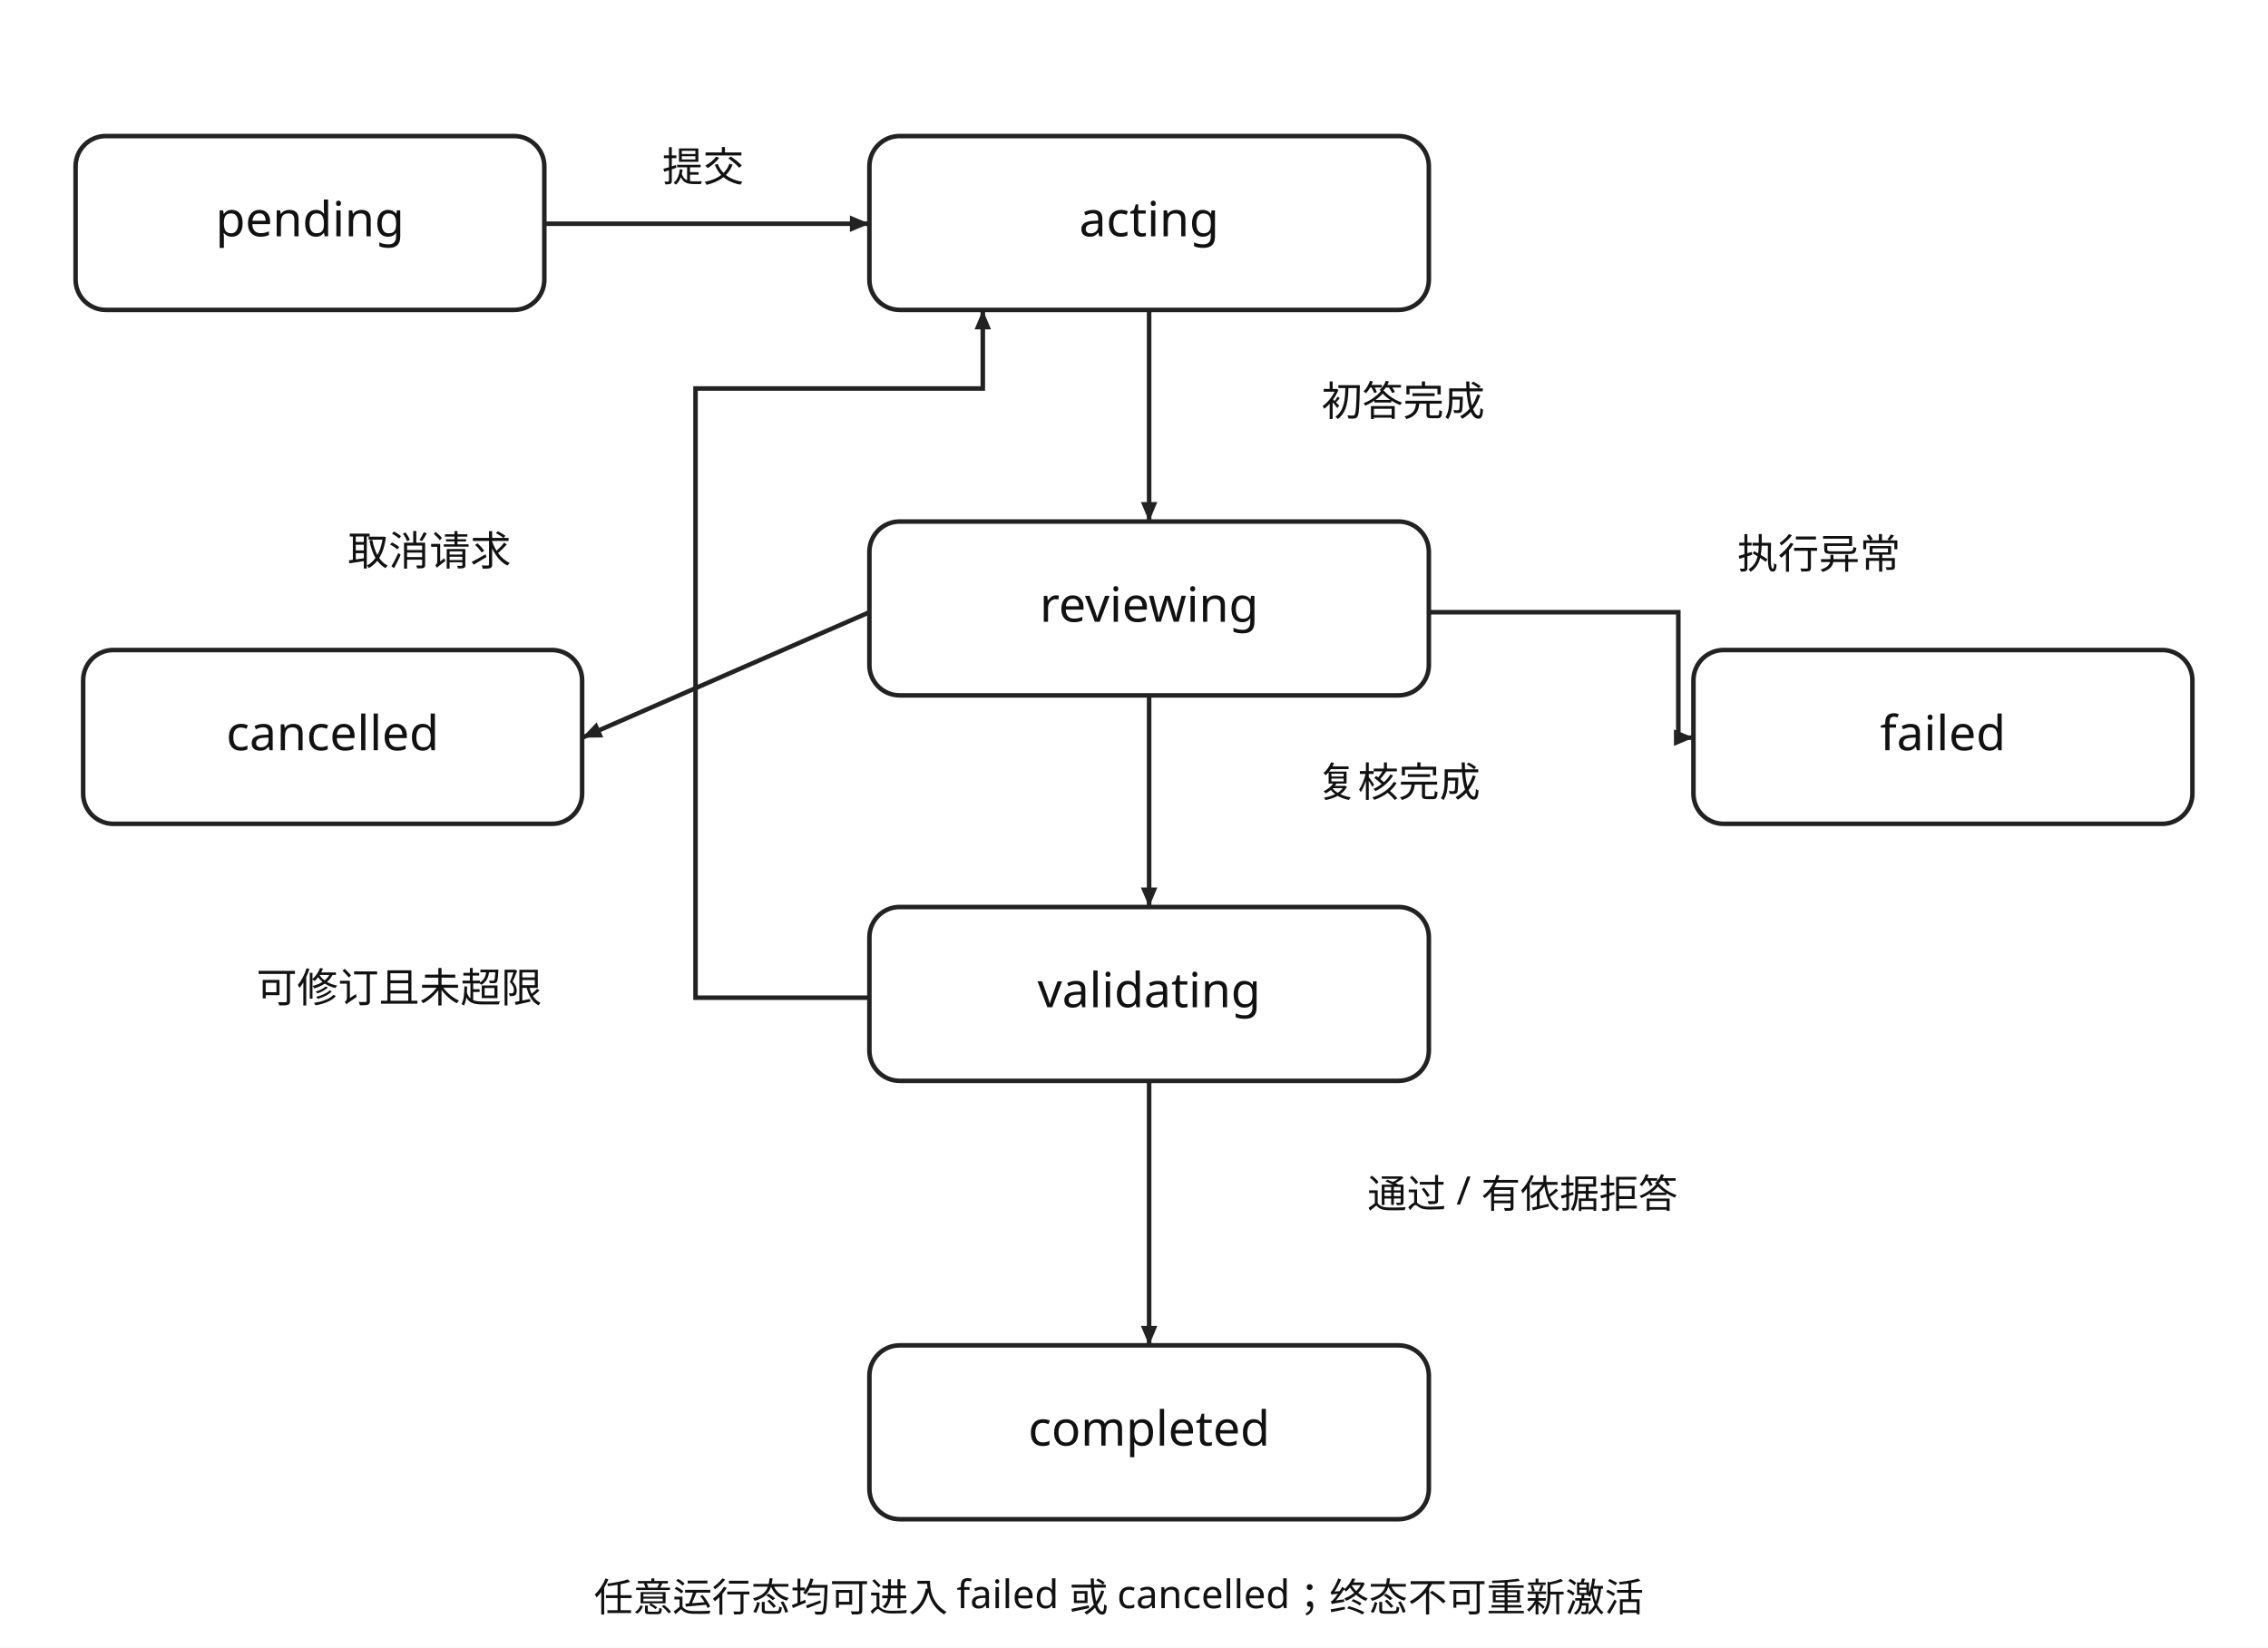
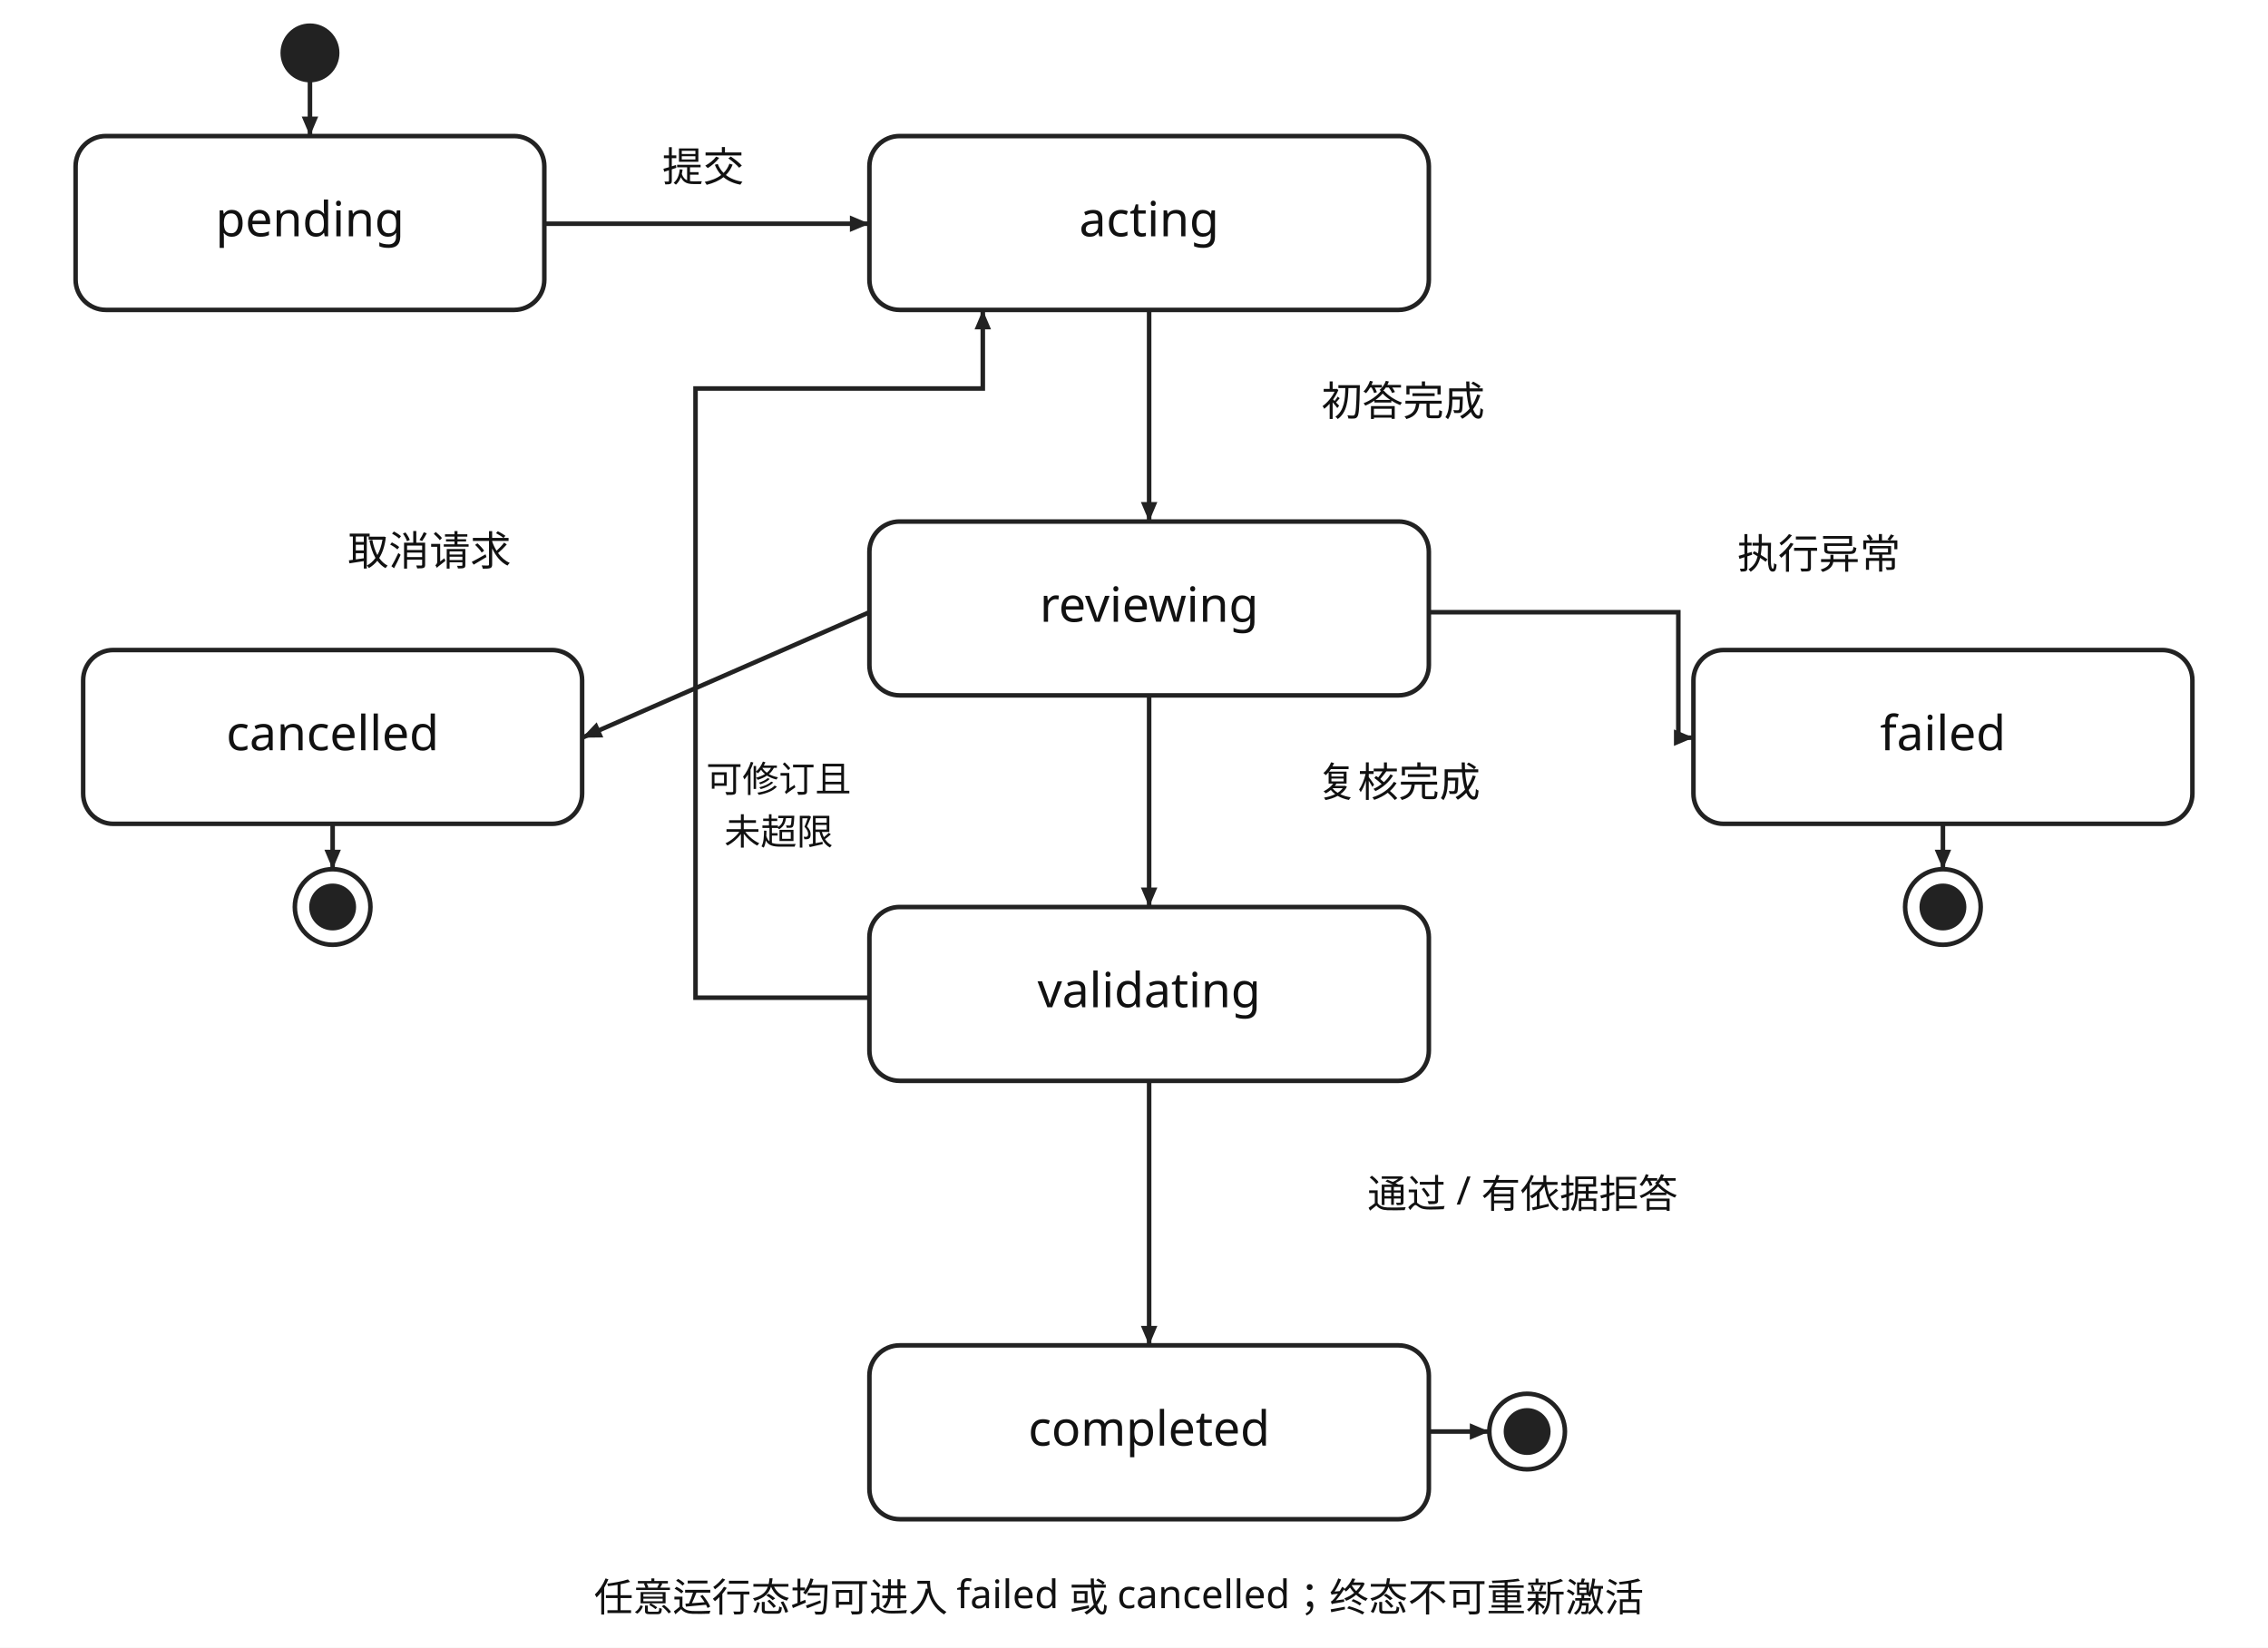
<svg xmlns="http://www.w3.org/2000/svg" width="1500" height="1090" viewBox="0 0 1500 1090">
  <rect width="100%" height="100%" fill="white" />
+   <ellipse cx="205.0" cy="35.0" rx="18.0" ry="18.0" fill="#222222" stroke="#222" stroke-width="3" />
+   <polyline points="205,53 205,90" fill="none" stroke="#222" stroke-width="3" />
+   <polygon points="205,90 199.548,77.105 210.452,77.105" fill="#222" />
  <rect x="50" y="90" width="310" height="115" rx="20" fill="white" stroke="#222" stroke-width="3" />
  <text x="205.0" y="156.3" text-anchor="middle" font-family="Microsoft YaHei,SimHei,sans-serif" font-size="32" fill="#111">pending</text>
  <rect x="575" y="90" width="370" height="115" rx="20" fill="white" stroke="#222" stroke-width="3" />
  <text x="760.0" y="156.3" text-anchor="middle" font-family="Microsoft YaHei,SimHei,sans-serif" font-size="32" fill="#111">acting</text>
  <rect x="575" y="345" width="370" height="115" rx="20" fill="white" stroke="#222" stroke-width="3" />
  <text x="760.0" y="411.3" text-anchor="middle" font-family="Microsoft YaHei,SimHei,sans-serif" font-size="32" fill="#111">reviewing</text>
  <rect x="575" y="600" width="370" height="115" rx="20" fill="white" stroke="#222" stroke-width="3" />
  <text x="760.0" y="666.3" text-anchor="middle" font-family="Microsoft YaHei,SimHei,sans-serif" font-size="32" fill="#111">validating</text>
  <rect x="575" y="890" width="370" height="115" rx="20" fill="white" stroke="#222" stroke-width="3" />
  <text x="760.0" y="956.3" text-anchor="middle" font-family="Microsoft YaHei,SimHei,sans-serif" font-size="32" fill="#111">completed</text>
  <rect x="1120" y="430" width="330" height="115" rx="20" fill="white" stroke="#222" stroke-width="3" />
  <text x="1285.0" y="496.3" text-anchor="middle" font-family="Microsoft YaHei,SimHei,sans-serif" font-size="32" fill="#111">failed</text>
  <rect x="55" y="430" width="330" height="115" rx="20" fill="white" stroke="#222" stroke-width="3" />
  <text x="220.0" y="496.3" text-anchor="middle" font-family="Microsoft YaHei,SimHei,sans-serif" font-size="32" fill="#111">cancelled</text>
  <polyline points="360,148 575,148" fill="none" stroke="#222" stroke-width="3" />
  <polygon points="575,148 562.105,153.452 562.105,142.548" fill="#222" />
  <text x="465" y="120.0" text-anchor="middle" font-family="Microsoft YaHei,SimHei,sans-serif" font-size="27" fill="#111">提交</text>
  <polyline points="760,205 760,345" fill="none" stroke="#222" stroke-width="3" />
  <polygon points="760,345 754.548,332.105 765.452,332.105" fill="#222" />
  <text x="928" y="275.0" text-anchor="middle" font-family="Microsoft YaHei,SimHei,sans-serif" font-size="27" fill="#111">初答完成</text>
  <polyline points="760,460 760,600" fill="none" stroke="#222" stroke-width="3" />
  <polygon points="760,600 754.548,587.105 765.452,587.105" fill="#222" />
  <text x="925" y="527.0" text-anchor="middle" font-family="Microsoft YaHei,SimHei,sans-serif" font-size="27" fill="#111">复核完成</text>
  <polyline points="760,715 760,890" fill="none" stroke="#222" stroke-width="3" />
  <polygon points="760,890 754.548,877.105 765.452,877.105" fill="#222" />
  <text x="1007" y="799.0" text-anchor="middle" font-family="Microsoft YaHei,SimHei,sans-serif" font-size="26" fill="#111">通过 / 有依据拒答</text>
  <polyline points="575,660 460,660 460,257 650,257 650,205" fill="none" stroke="#222" stroke-width="3" />
  <polygon points="650,205 655.452,217.895 644.548,217.895" fill="#222" />
-   <text x="264" y="663.0" text-anchor="middle" font-family="Microsoft YaHei,SimHei,sans-serif" font-size="27" fill="#111">可修订且未超限</text>
+   <text x="515" y="524.0" text-anchor="middle" font-family="Microsoft YaHei,SimHei,sans-serif" font-size="24" fill="#111">可修订且</text>
+   <text x="515" y="558.8" text-anchor="middle" font-family="Microsoft YaHei,SimHei,sans-serif" font-size="24" fill="#111">未超限</text>
  <polyline points="945,405 1110,405 1110,488 1120,488" fill="none" stroke="#222" stroke-width="3" />
  <polygon points="1120,488 1107.105,493.452 1107.105,482.548" fill="#222" />
  <text x="1203" y="376.0" text-anchor="middle" font-family="Microsoft YaHei,SimHei,sans-serif" font-size="27" fill="#111">执行异常</text>
  <polyline points="575,405 385,488" fill="none" stroke="#222" stroke-width="3" />
  <polygon points="385,488 394.634,477.842 398.999,487.834" fill="#222" />
  <text x="284" y="374.0" text-anchor="middle" font-family="Microsoft YaHei,SimHei,sans-serif" font-size="27" fill="#111">取消请求</text>
+   <polyline points="220,545 220,575" fill="none" stroke="#222" stroke-width="3" />
+   <polygon points="220,575 214.548,562.105 225.452,562.105" fill="#222" />
+   <ellipse cx="220.0" cy="600.0" rx="25.0" ry="25.0" fill="white" stroke="#222" stroke-width="3" />
+   <ellipse cx="220.0" cy="600.0" rx="14.0" ry="14.0" fill="#222222" stroke="#222" stroke-width="3" />
+   <polyline points="1285,545 1285,575" fill="none" stroke="#222" stroke-width="3" />
+   <polygon points="1285,575 1279.548,562.105 1290.452,562.105" fill="#222" />
+   <ellipse cx="1285.0" cy="600.0" rx="25.0" ry="25.0" fill="white" stroke="#222" stroke-width="3" />
+   <ellipse cx="1285.0" cy="600.0" rx="14.0" ry="14.0" fill="#222222" stroke="#222" stroke-width="3" />
+   <polyline points="945,947 985,947" fill="none" stroke="#222" stroke-width="3" />
+   <polygon points="985,947 972.105,952.452 972.105,941.548" fill="#222" />
+   <ellipse cx="1010.0" cy="947.0" rx="25.0" ry="25.0" fill="white" stroke="#222" stroke-width="3" />
+   <ellipse cx="1010.0" cy="947.0" rx="14.0" ry="14.0" fill="#222222" stroke="#222" stroke-width="3" />
  <text x="740" y="1066.0" text-anchor="middle" font-family="Microsoft YaHei,SimHei,sans-serif" font-size="26" fill="#111">任意运行态均可进入 failed 或 cancelled；终态不可重新激活</text>
</svg>
